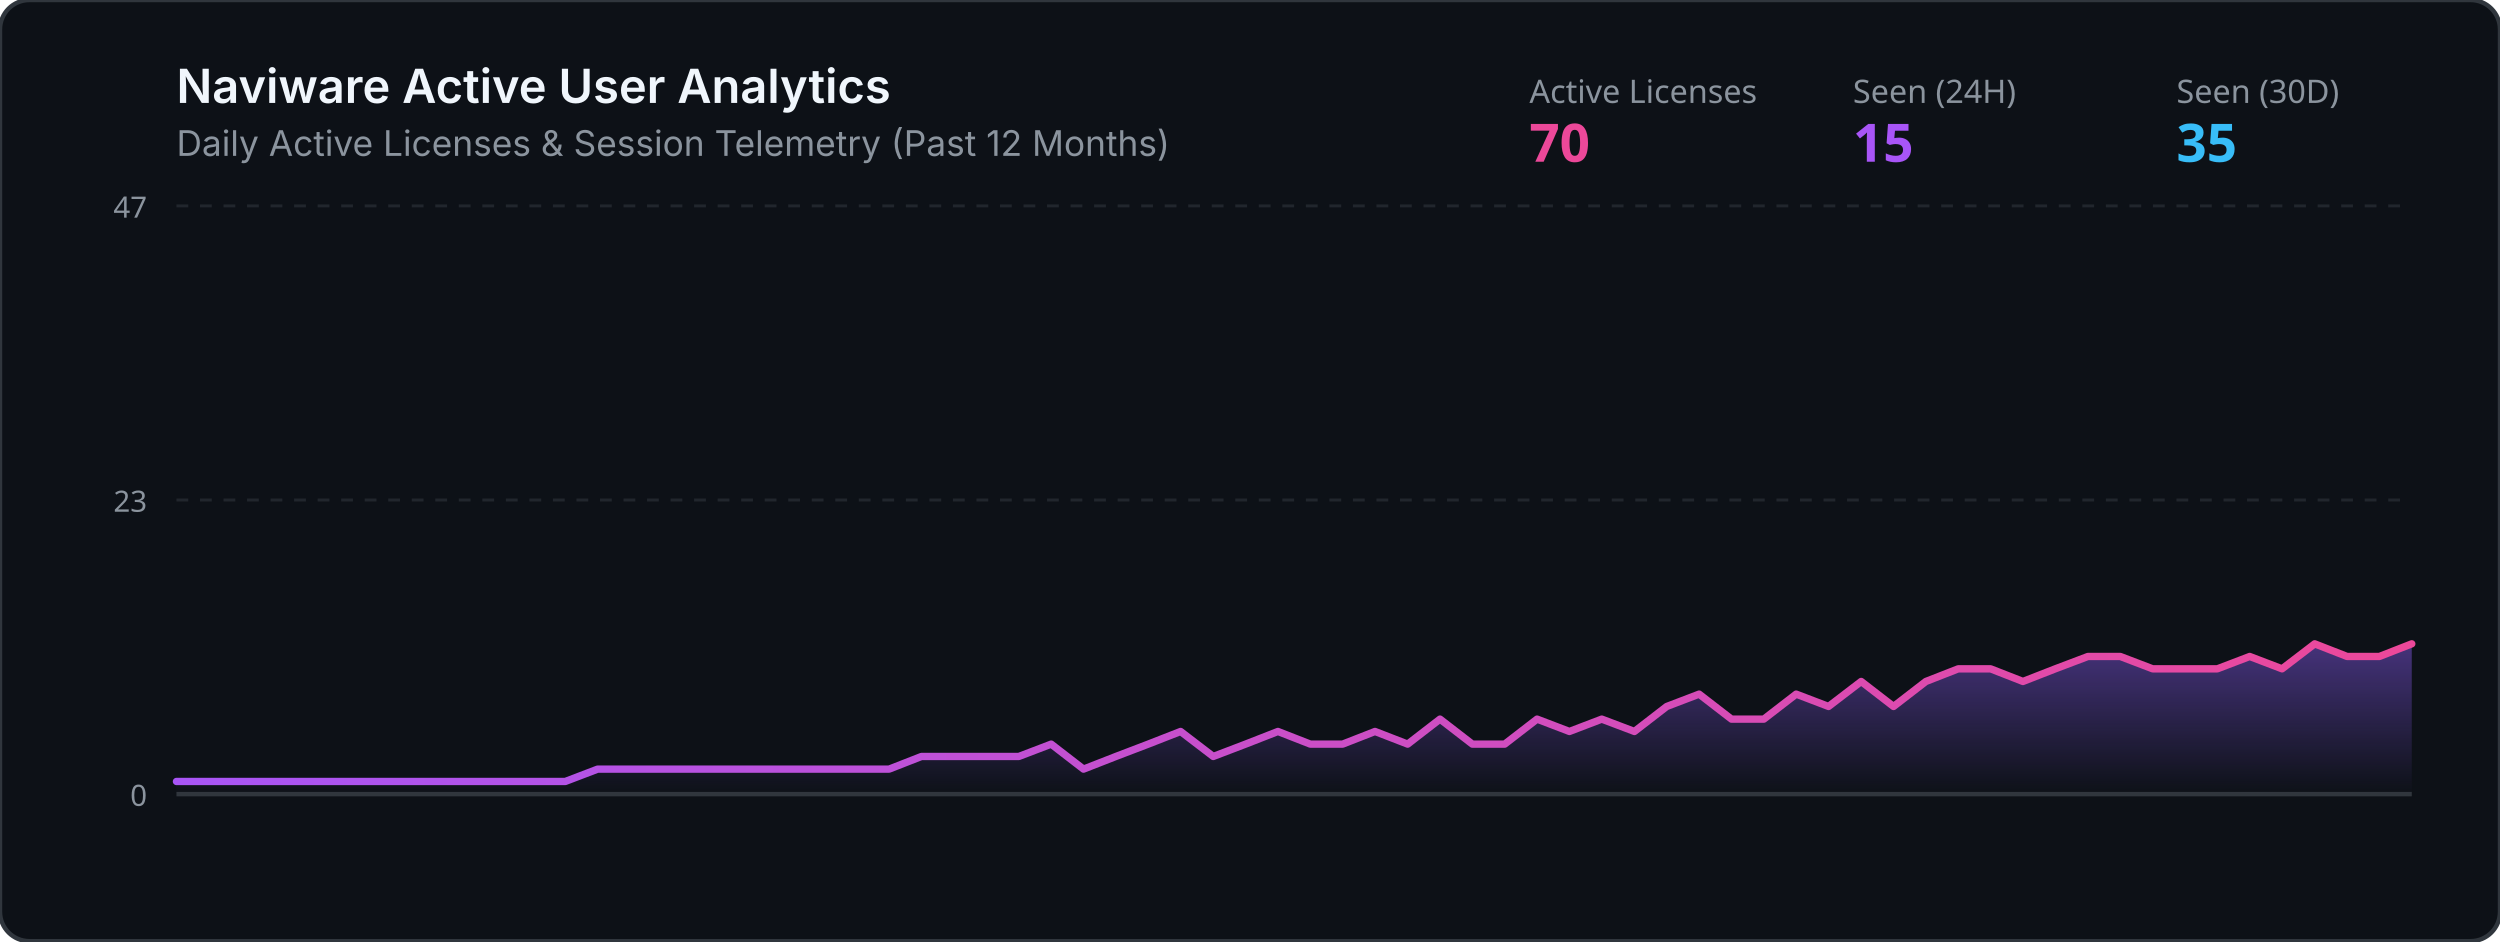
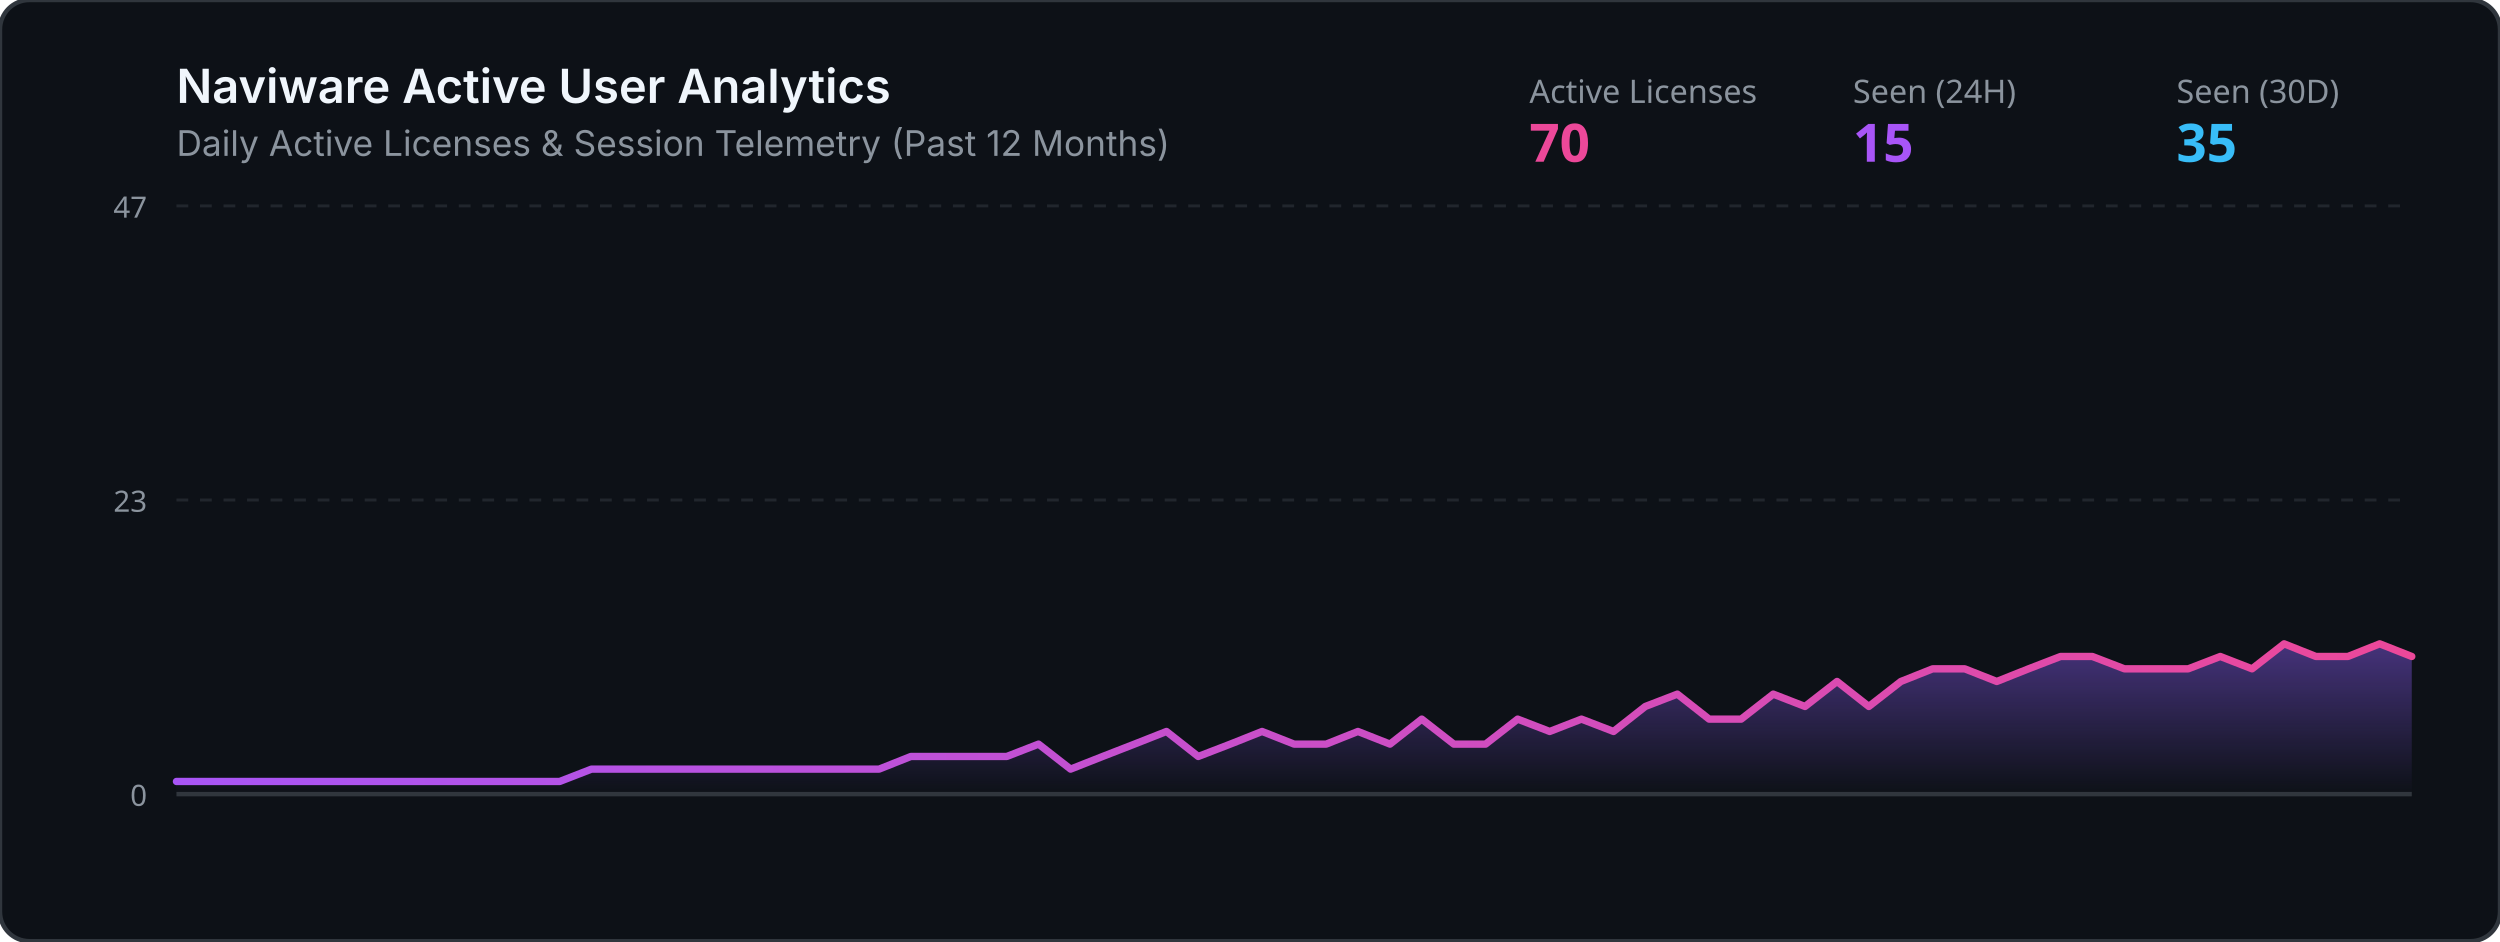
<svg xmlns="http://www.w3.org/2000/svg" viewBox="0 0 850 320" width="100%" height="320">
  <defs>
    <linearGradient id="grad" x1="0%" y1="0%" x2="0%" y2="100%">
      <stop offset="0%" stop-color="#8b5cf6" stop-opacity="0.45" />
      <stop offset="100%" stop-color="#8b5cf6" stop-opacity="0.0" />
    </linearGradient>
    <linearGradient id="lineGrad" x1="0%" y1="0%" x2="100%" y2="0%">
      <stop offset="0%" stop-color="#a855f7" />
      <stop offset="100%" stop-color="#ec4899" />
    </linearGradient>
  </defs>
  <rect width="850" height="320" rx="10" fill="#0d1117" stroke="#30363d" stroke-width="1.5" />
  <text x="60" y="35" fill="#f0f6fc" font-family="-apple-system,BlinkMacSystemFont,Segoe UI,sans-serif" font-size="16" font-weight="600">Naviware Active User Analytics</text>
  <text x="60" y="53" fill="#8b949e" font-family="-apple-system,BlinkMacSystemFont,Segoe UI,sans-serif" font-size="12">Daily Active Licenses &amp; Session Telemetry (Past 12 Months)</text>
  <text x="520" y="35" fill="#8b949e" font-family="sans-serif" font-size="11">Active Licenses</text>
  <text x="520" y="55" fill="#ec4899" font-family="sans-serif" font-size="18" font-weight="bold">70</text>
  <text x="630" y="35" fill="#8b949e" font-family="sans-serif" font-size="11">Seen (24H)</text>
  <text x="630" y="55" fill="#a855f7" font-family="sans-serif" font-size="18" font-weight="bold">15</text>
  <text x="740" y="35" fill="#8b949e" font-family="sans-serif" font-size="11">Seen (30D)</text>
  <text x="740" y="55" fill="#38bdf8" font-family="sans-serif" font-size="18" font-weight="bold">35</text>
  <line x1="60" y1="70" x2="820" y2="70" stroke="#21262d" stroke-width="1" stroke-dasharray="4" />
  <line x1="60" y1="170.0" x2="820" y2="170.0" stroke="#21262d" stroke-width="1" stroke-dasharray="4" />
  <line x1="60" y1="270" x2="820" y2="270" stroke="#30363d" stroke-width="1.5" />
  <text x="50" y="74" fill="#8b949e" font-family="sans-serif" font-size="10" text-anchor="end">47</text>
  <text x="50" y="174.0" fill="#8b949e" font-family="sans-serif" font-size="10" text-anchor="end">23</text>
  <text x="50" y="274" fill="#8b949e" font-family="sans-serif" font-size="10" text-anchor="end">0</text>
-   <polygon points="60,270 60.0,265.7 71.0,265.7 82.0,265.7 93.0,265.7 104.1,265.7 115.1,265.7 126.1,265.7 137.1,265.7 148.1,265.7 159.1,265.7 170.1,265.7 181.2,265.7 192.2,265.7 203.2,261.5 214.2,261.5 225.2,261.5 236.2,261.5 247.2,261.5 258.3,261.5 269.3,261.5 280.3,261.5 291.3,261.5 302.3,261.5 313.3,257.2 324.3,257.2 335.4,257.2 346.4,257.2 357.4,253.0 368.4,261.5 379.4,257.2 390.4,253.0 401.4,248.7 412.5,257.2 423.5,253.0 434.5,248.7 445.5,253.0 456.5,253.0 467.5,248.7 478.6,253.0 489.6,244.5 500.6,253.0 511.6,253.0 522.6,244.5 533.6,248.7 544.6,244.5 555.7,248.7 566.7,240.2 577.7,236.0 588.7,244.5 599.7,244.5 610.7,236.0 621.7,240.2 632.8,231.7 643.8,240.2 654.8,231.7 665.8,227.4 676.8,227.4 687.8,231.7 698.8,227.4 709.9,223.2 720.9,223.2 731.9,227.4 742.9,227.4 753.9,227.4 764.9,223.2 775.9,227.4 787.0,218.9 798.0,223.2 809.0,223.2 820.0,218.9 820,270" fill="url(#grad)" />
-   <polyline points="60.0,265.7 71.0,265.7 82.0,265.7 93.0,265.7 104.1,265.7 115.1,265.7 126.1,265.7 137.1,265.7 148.1,265.7 159.1,265.7 170.1,265.7 181.2,265.7 192.2,265.7 203.2,261.5 214.2,261.5 225.2,261.5 236.2,261.5 247.2,261.5 258.3,261.5 269.3,261.5 280.3,261.5 291.3,261.5 302.3,261.5 313.3,257.2 324.3,257.2 335.4,257.2 346.4,257.2 357.4,253.0 368.4,261.5 379.4,257.2 390.4,253.0 401.4,248.7 412.5,257.2 423.5,253.0 434.5,248.7 445.5,253.0 456.5,253.0 467.5,248.7 478.6,253.0 489.6,244.5 500.6,253.0 511.6,253.0 522.6,244.5 533.6,248.7 544.6,244.5 555.7,248.7 566.7,240.2 577.7,236.0 588.7,244.5 599.7,244.5 610.7,236.0 621.7,240.2 632.8,231.7 643.8,240.2 654.8,231.7 665.8,227.4 676.8,227.4 687.8,231.7 698.8,227.4 709.9,223.2 720.9,223.2 731.9,227.4 742.9,227.4 753.9,227.4 764.9,223.2 775.9,227.4 787.0,218.9 798.0,223.2 809.0,223.2 820.0,218.9" fill="none" stroke="url(#lineGrad)" stroke-width="2.5" stroke-linecap="round" stroke-linejoin="round" />
+   <polygon points="60,270 60.0,265.7 70.9,265.7 81.7,265.7 92.6,265.7 103.4,265.7 114.3,265.7 125.1,265.7 136.0,265.7 146.9,265.7 157.7,265.7 168.6,265.7 179.4,265.7 190.3,265.7 201.1,261.5 212.0,261.5 222.9,261.5 233.7,261.5 244.6,261.5 255.4,261.5 266.3,261.5 277.1,261.5 288.0,261.5 298.9,261.5 309.7,257.2 320.6,257.2 331.4,257.2 342.3,257.2 353.1,253.0 364.0,261.5 374.9,257.2 385.7,253.0 396.6,248.7 407.4,257.2 418.3,253.0 429.1,248.7 440.0,253.0 450.9,253.0 461.7,248.7 472.6,253.0 483.4,244.5 494.3,253.0 505.1,253.0 516.0,244.5 526.9,248.7 537.7,244.5 548.6,248.7 559.4,240.2 570.3,236.0 581.1,244.5 592.0,244.5 602.9,236.0 613.7,240.2 624.6,231.7 635.4,240.2 646.3,231.7 657.1,227.4 668.0,227.4 678.9,231.7 689.7,227.4 700.6,223.2 711.4,223.2 722.3,227.4 733.1,227.4 744.0,227.4 754.9,223.2 765.7,227.4 776.6,218.9 787.4,223.2 798.3,223.2 809.1,218.9 820.0,223.2 820,270" fill="url(#grad)" />
+   <polyline points="60.0,265.7 70.9,265.7 81.7,265.7 92.6,265.7 103.4,265.7 114.3,265.7 125.1,265.7 136.0,265.7 146.9,265.7 157.7,265.7 168.6,265.7 179.4,265.7 190.3,265.7 201.1,261.5 212.0,261.5 222.9,261.5 233.7,261.5 244.6,261.5 255.4,261.5 266.3,261.5 277.1,261.5 288.0,261.5 298.9,261.5 309.7,257.2 320.6,257.2 331.4,257.2 342.3,257.2 353.1,253.0 364.0,261.5 374.9,257.2 385.7,253.0 396.6,248.7 407.4,257.2 418.3,253.0 429.1,248.7 440.0,253.0 450.9,253.0 461.7,248.7 472.6,253.0 483.4,244.5 494.3,253.0 505.1,253.0 516.0,244.5 526.9,248.7 537.7,244.5 548.6,248.7 559.4,240.2 570.3,236.0 581.1,244.5 592.0,244.5 602.9,236.0 613.7,240.2 624.6,231.7 635.4,240.2 646.3,231.7 657.1,227.4 668.0,227.4 678.9,231.7 689.7,227.4 700.6,223.2 711.4,223.2 722.3,227.4 733.1,227.4 744.0,227.4 754.9,223.2 765.7,227.4 776.6,218.9 787.4,223.2 798.3,223.2 809.1,218.9 820.0,223.2" fill="none" stroke="url(#lineGrad)" stroke-width="2.5" stroke-linecap="round" stroke-linejoin="round" />
</svg>
